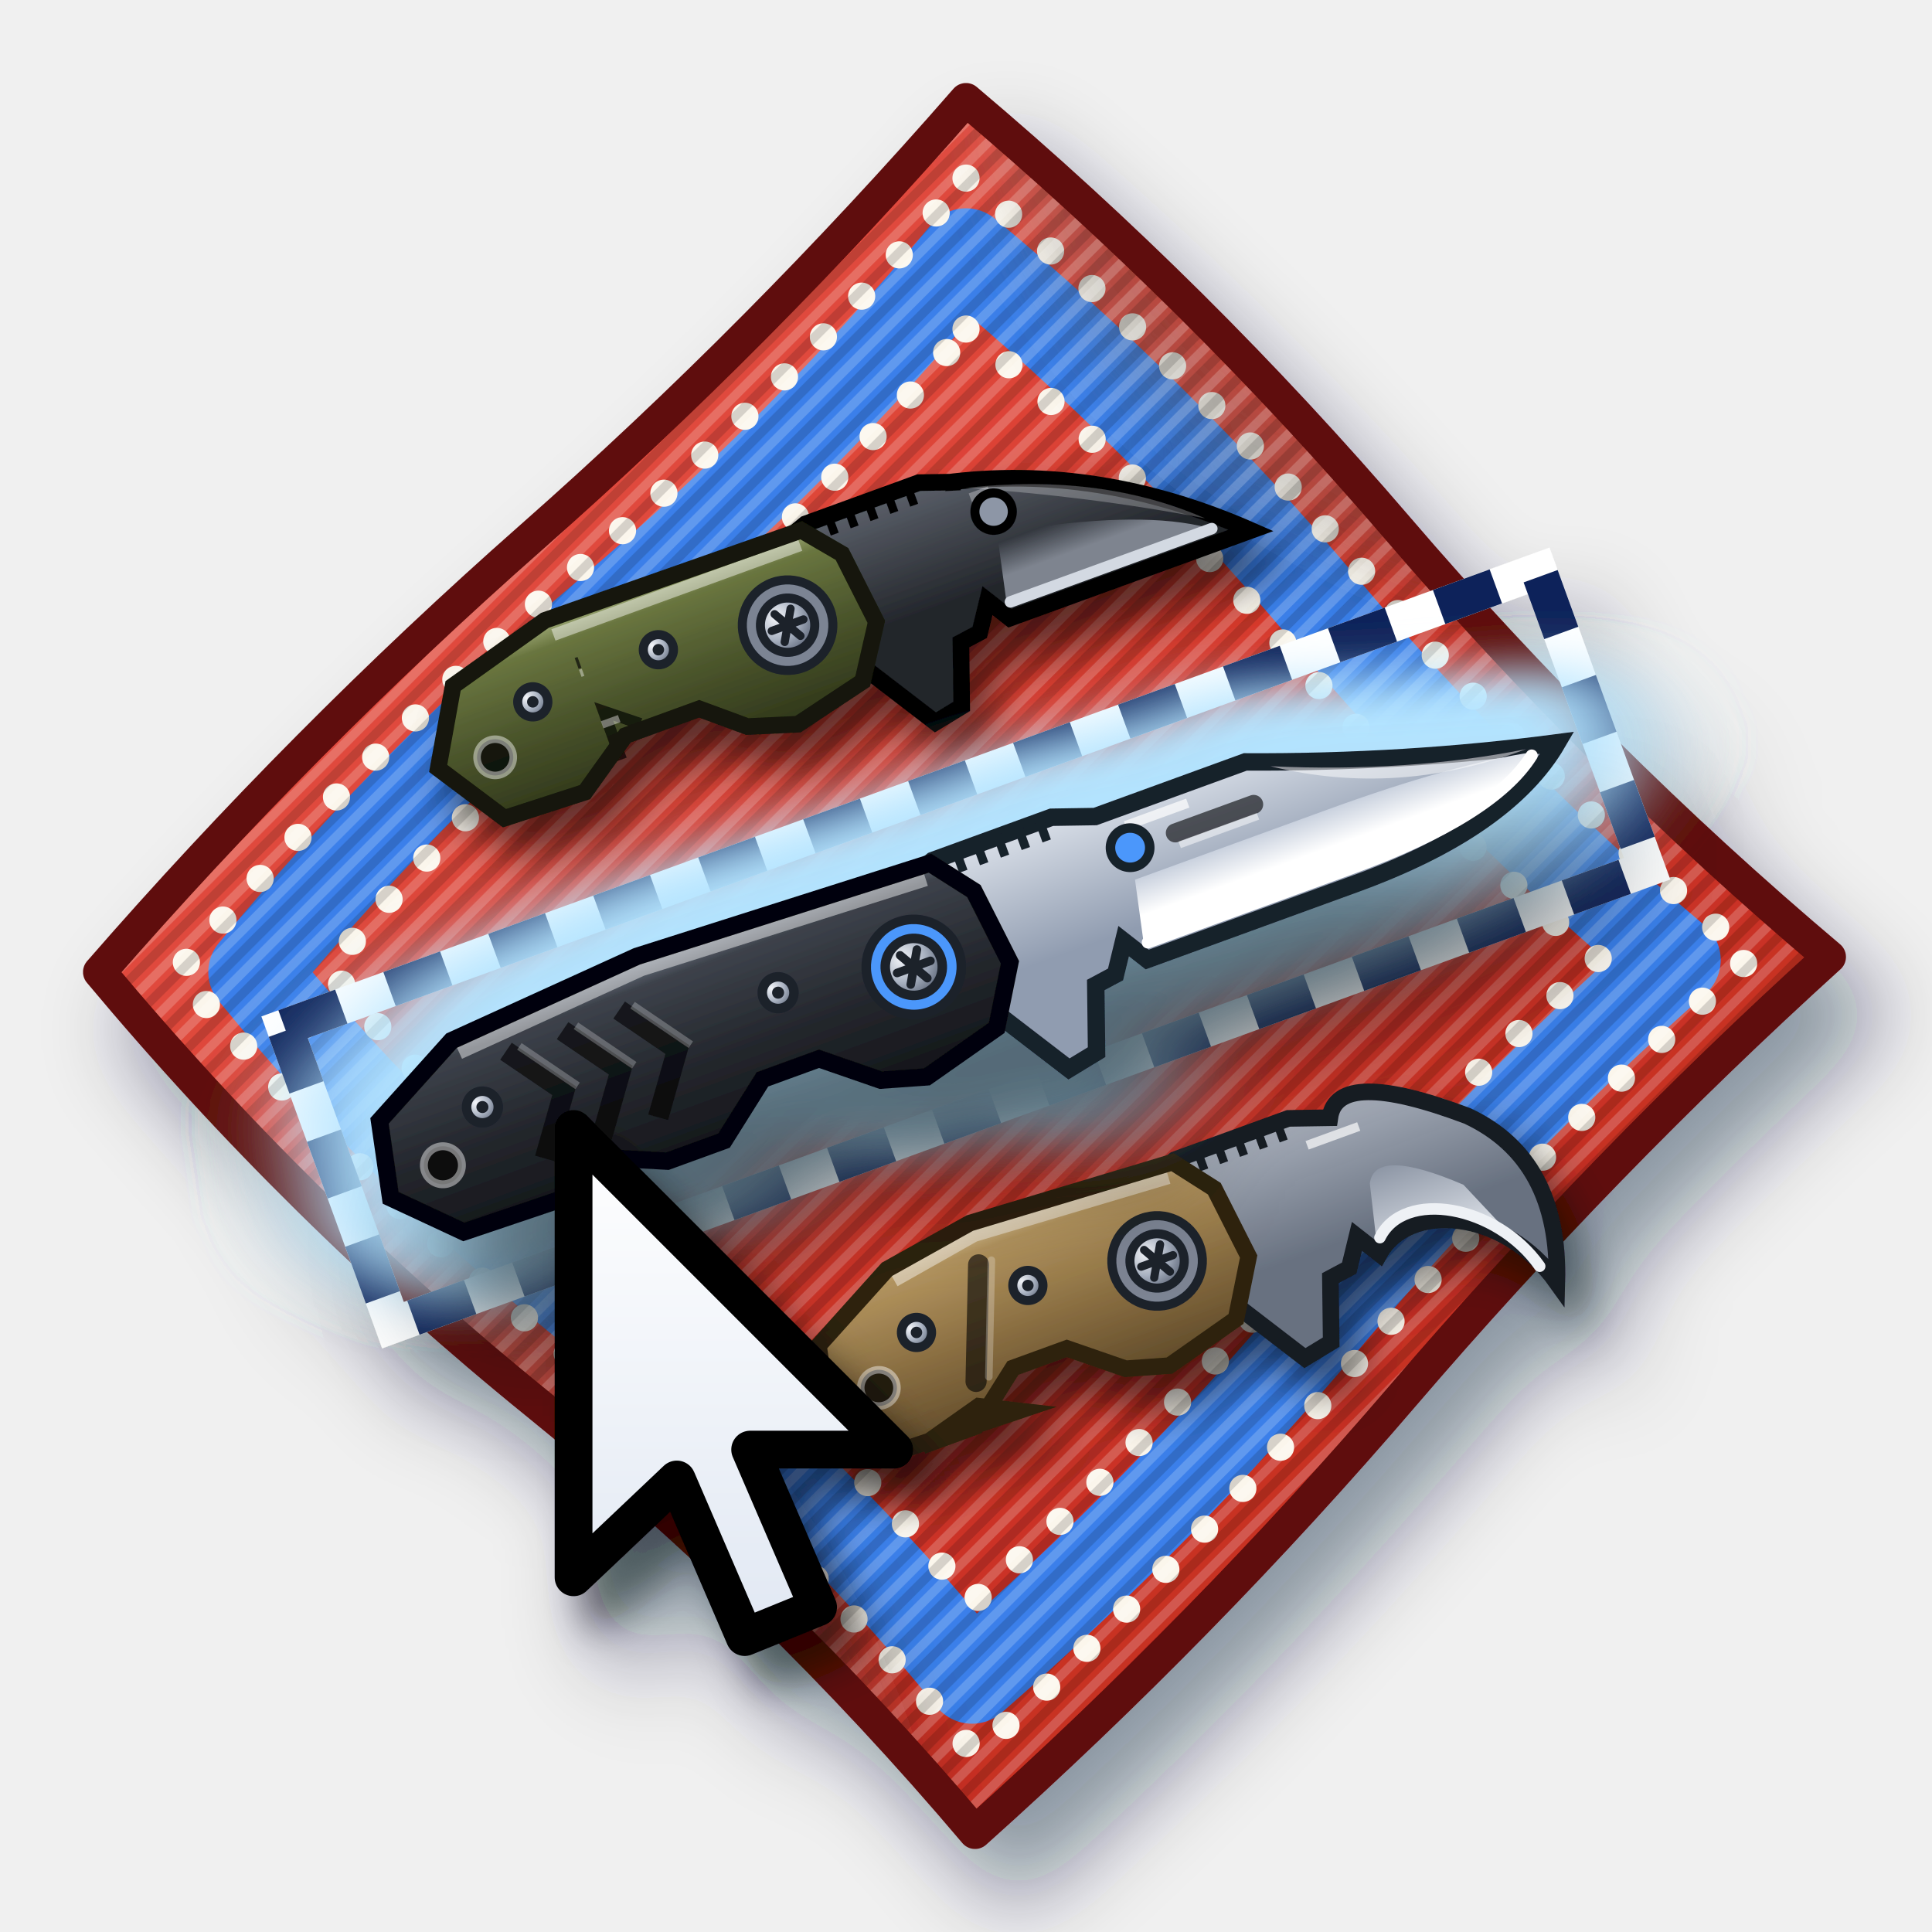
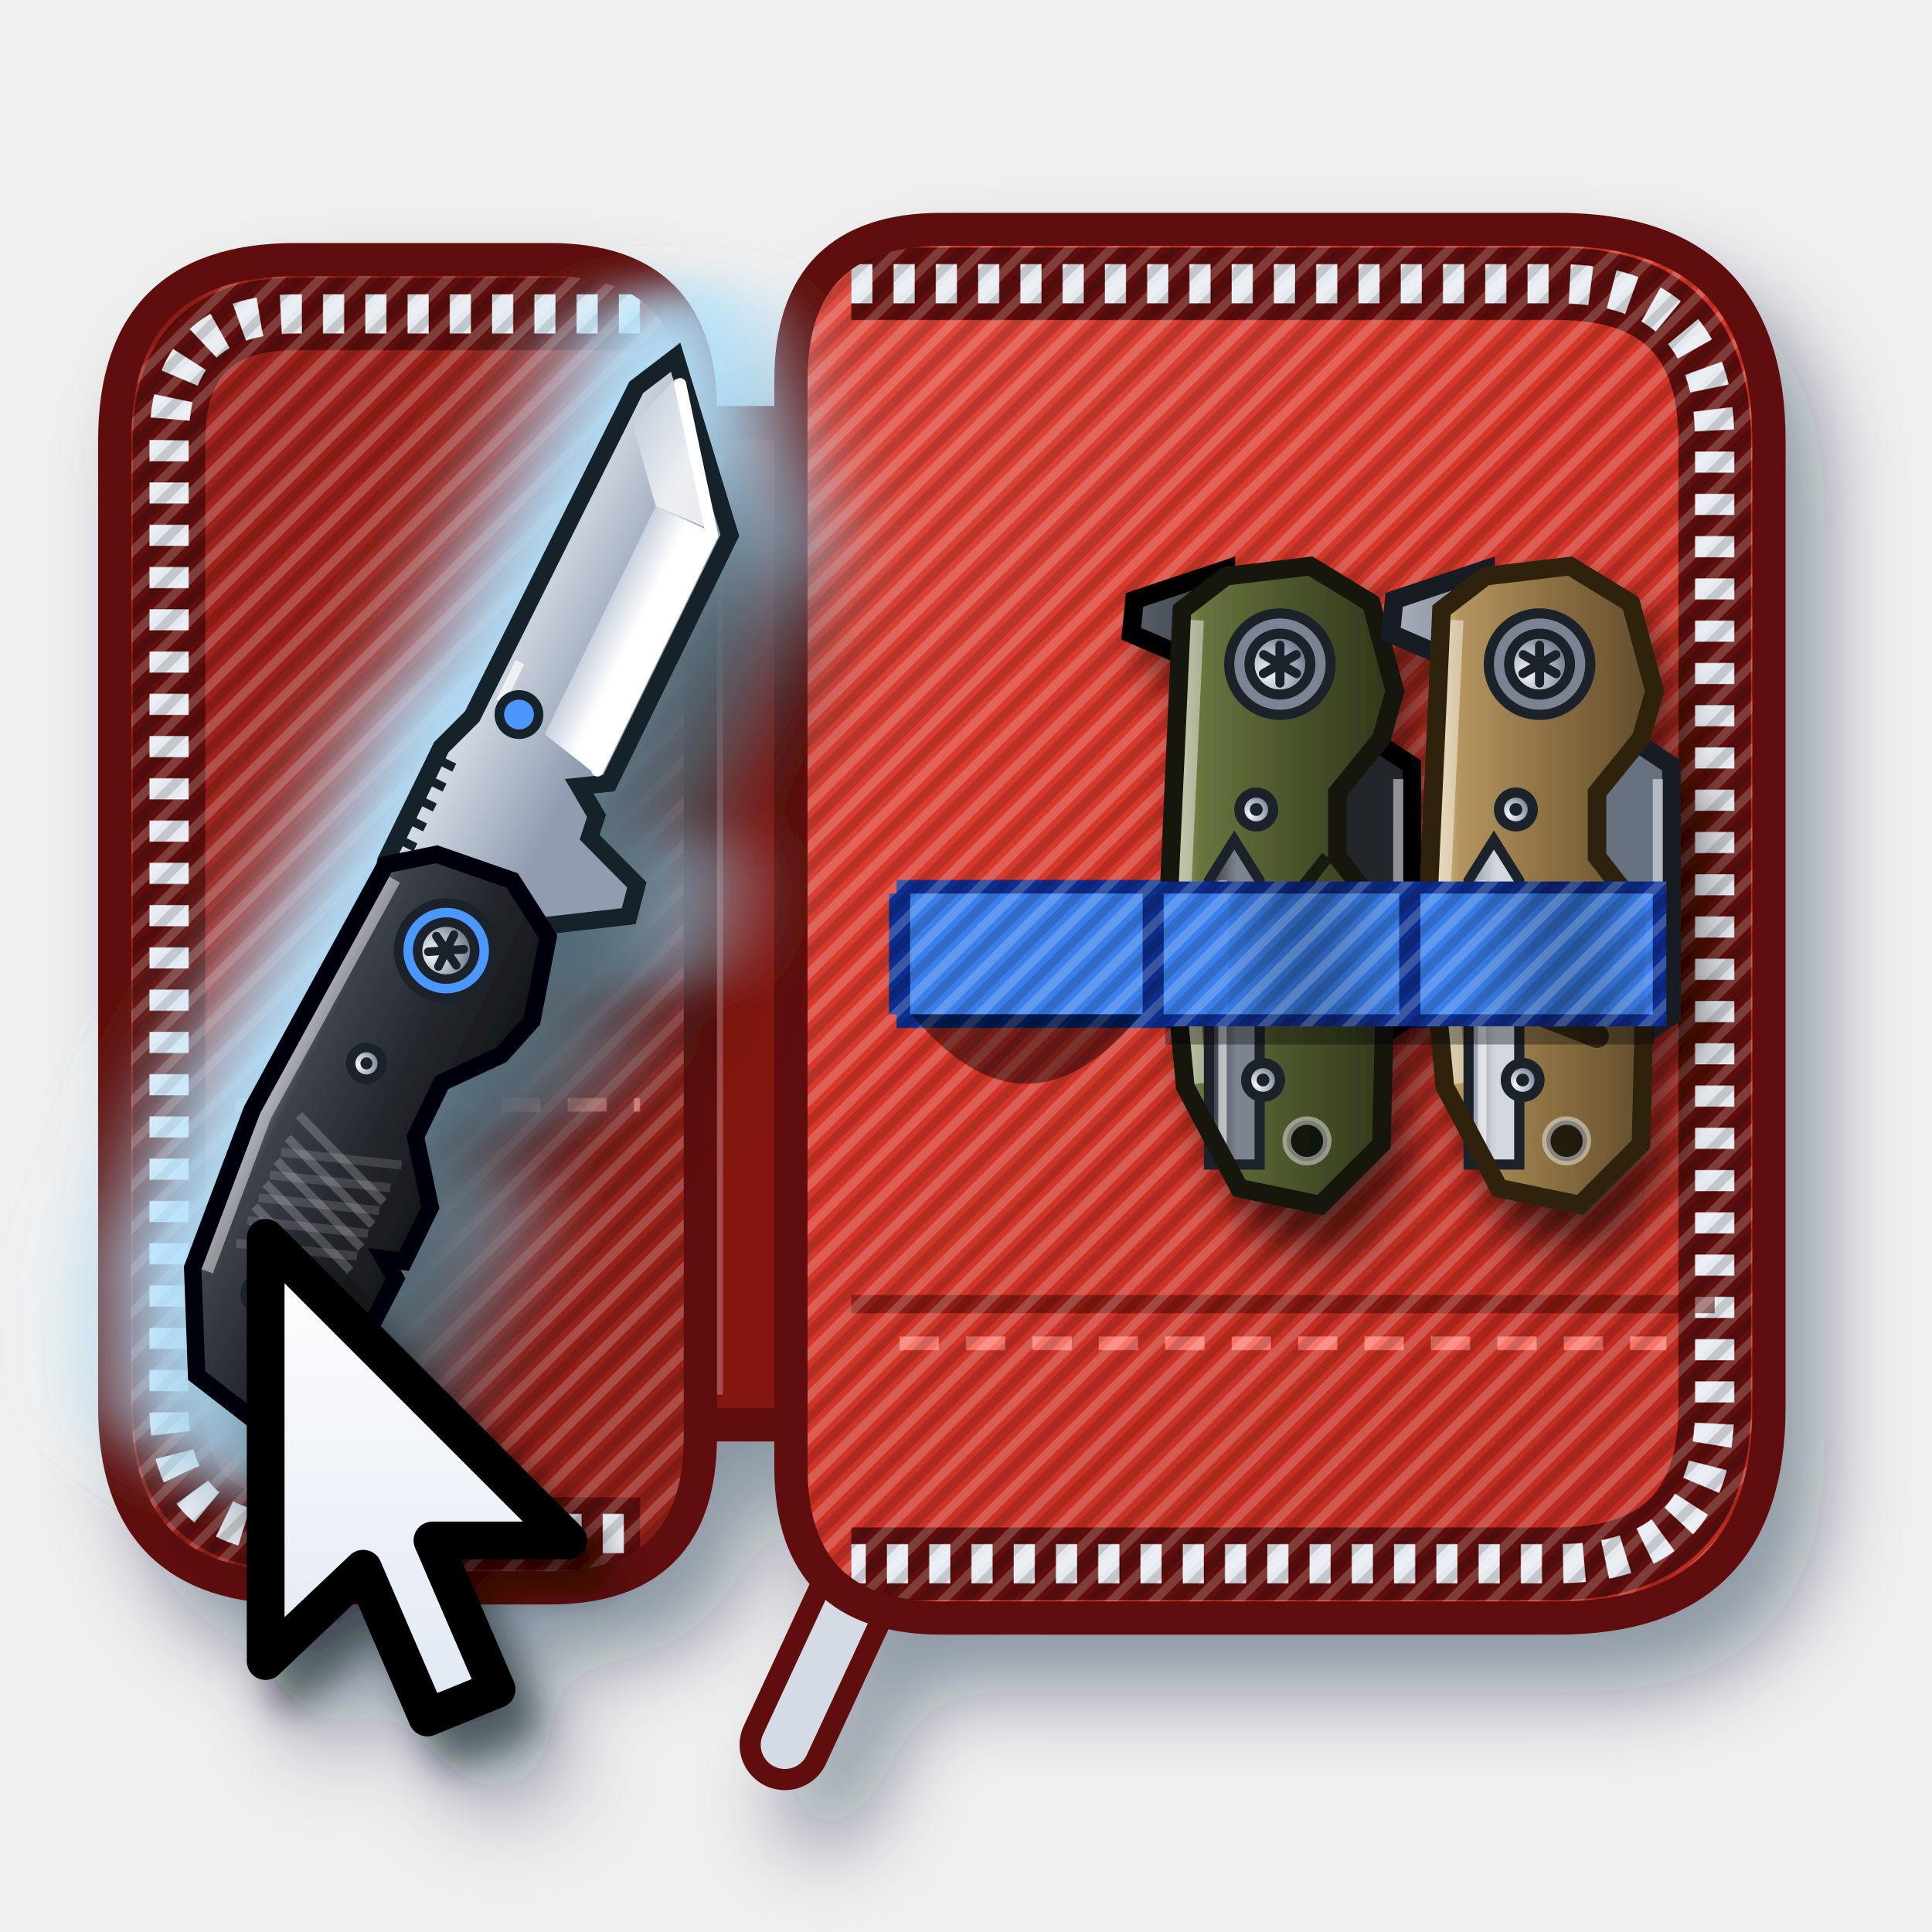
<svg xmlns="http://www.w3.org/2000/svg" viewBox="0 0 64 64" width="64" height="64">
  <defs>
    <filter id="pk3a-glow" x="-30%" y="-90%" width="160%" height="280%">
      <feGaussianBlur stdDeviation="1.25" />
    </filter>
-     <linearGradient id="pk3a-cloth" x2="1" y2="1">
-       <stop stop-color="#ED6357" />
-       <stop offset=".5" stop-color="#D7382B" />
-       <stop offset="1" stop-color="#B3251B" />
+     <pattern id="pk3a-c1" width="64" height="64" patternUnits="userSpaceOnUse">
+       <rect width="64" height="64" fill="url(#pk3a-cloth)" />
+       <path d="M29 10.8H52.4Q57.6 10.8 57.6 16V48Q57.6 53.2 52.4 53.2H29" fill="none" stroke="#5E0C08" stroke-width="2.4" />
+       <path d="M29 10.8H52.4Q57.6 10.8 57.6 16V48Q57.6 53.2 52.4 53.2H29" fill="none" stroke="#E6EAF0" stroke-width="1.3" stroke-dasharray=".7 .7" />
+       <path d="M30.5 33H56" stroke="#0A2F8F" stroke-width="4.9" />
+       <path d="M30.5 33H56" stroke="#3A7FEA" stroke-width="4" />
+       <path d="M30.6 31v4M39 31v4M47.5 31v4M55.9 31v4" stroke="#0A2F8F" stroke-width=".7" />
+       <g filter="url(#pk3a-glow)" fill="none" stroke-linecap="round">
+         <path d="M44.1 42.2L44.1 26.2M52.7 42.2L52.7 26.2" stroke="#000" stroke-opacity=".3" stroke-width="3.2" />
+       </g>
+       <path d="M29 44.6H57.6" stroke="#5E0C08" stroke-opacity=".6" stroke-width=".6" />
+       <path d="M30.6 45.9H56" fill="none" stroke="#F7766A" stroke-width=".45" stroke-dasharray="1.3 .9" />
+       <rect width="64" height="64" fill="url(#pk3a-tw)" />
+     </pattern>
+     <linearGradient id="pk3a-lining" x2="1" y2="1">
+       <stop stop-color="#A6261D" />
+       <stop offset="1" stop-color="#881B15" />
    </linearGradient>
    <pattern id="pk3a-tw" width="1.4" height="1.4" patternUnits="userSpaceOnUse">
      <path d="M-1 1.35L1.35 -1M-1 2.75L2.75 -1" stroke="#000" stroke-opacity=".15" stroke-width=".3" />
      <path d="M-1 2.05L2.05 -1M-1 3.45L3.45 -1" stroke="#fff" stroke-opacity=".2" stroke-width=".3" />
    </pattern>
    <pattern id="pk3a-c0" width="64" height="64" patternUnits="userSpaceOnUse">
-       <rect width="64" height="64" fill="url(#pk3a-cloth)" />
-       <path d="M32 8.4Q38.4 13.7 43.8 20.1T55.5 31.8Q49.3 37.3 43.9 43.7T32.2 55.6Q26.9 49.1 20.3 43.9T8.4 32.2Q13.8 25.7 20.2 20.3T32 8.4Z" fill="none" stroke="#3A7FEA" stroke-width="3" stroke-linejoin="round" />
-       <path d="M32 5.9Q39.1 11.8 45 18.8T58 31.7Q51.1 37.9 45.1 44.9T32.3 58.1Q26.3 51 19.1 45.1T5.9 32.2Q11.9 25.1 19 19T32 5.9ZM32 10.9Q37.8 15.6 42.5 21.3T53 31.8Q47.4 36.7 42.6 42.4T32.2 53.1Q27.5 47.2 21.6 42.6T10.9 32.1Q15.7 26.3 21.5 21.5T32 10.9Z" fill="none" stroke="#FBF6EC" stroke-width=".9" stroke-dasharray="0 1.85" stroke-linecap="round" />
-       <g filter="url(#pk3a-glow)" fill="none" stroke-linecap="round">
-         <path d="M17.1 25.5L39.7 17.3M29.8 46.4L49.6 39.2M35 4Q37 14 50 19M14 43Q26 49 29 60" stroke="#000" stroke-opacity=".3" stroke-width="3.2" />
-         <path d="M33.6 3Q35.6 13 48.6 18M12.6 42Q24.6 48 27.6 59" stroke="#fff" stroke-opacity=".2" stroke-width="1.6" />
-       </g>
+       <rect width="64" height="64" fill="url(#pk3a-lining)" />
+       <path d="M22 11.8H10.6Q6.4 11.8 6.4 16V48Q6.4 52.2 10.6 52.2H22" fill="none" stroke="#5E0C08" stroke-width="2.4" />
+       <path d="M22 11.8H10.6Q6.4 11.8 6.4 16V48Q6.4 52.2 10.6 52.2H22" fill="none" stroke="#E6EAF0" stroke-width="1.3" stroke-dasharray=".7 .7" />
+       <path d="M8.6 38H22" fill="none" stroke="#F7766A" stroke-width=".45" stroke-dasharray="1.3 .9" />
      <rect width="64" height="64" fill="url(#pk3a-tw)" />
    </pattern>
+     <linearGradient id="pk3a-cloth" x2="1" y2="1">
+       <stop stop-color="#ED6357" />
+       <stop offset=".5" stop-color="#D7382B" />
+       <stop offset="1" stop-color="#B3251B" />
+     </linearGradient>
    <linearGradient id="pk3a-f-dlc" x1="0" y1="0" x2="0" y2="1">
      <stop offset="0" stop-color="#5B606A" />
      <stop offset="0.55" stop-color="#22252A" />
      <stop offset="1" stop-color="#22252A" />
-     </linearGradient>
-     <linearGradient id="pk3a-b-dlc" x1="0" y1="0" x2="0" y2="1">
-       <stop offset="0" stop-color="#33373E" />
-       <stop offset="0.55" stop-color="#7E848F" />
-       <stop offset="1" stop-color="#7E848F" />
    </linearGradient>
    <linearGradient id="pk3a-h-od" x1="0" y1="0" x2="0" y2="1">
      <stop offset="0" stop-color="#A3AE7C" />
      <stop offset="0.14" stop-color="#69753F" />
      <stop offset="0.55" stop-color="#4A542B" />
      <stop offset="1" stop-color="#2F361A" />
+     </linearGradient>
+     <linearGradient id="pk3a-b-dlc" x1="0" y1="0" x2="0" y2="1">
+       <stop offset="0" stop-color="#33373E" />
+       <stop offset="0.55" stop-color="#7E848F" />
+       <stop offset="1" stop-color="#7E848F" />
    </linearGradient>
    <radialGradient id="pk3a-pin" cx=".35" cy=".3" r=".8">
      <stop offset="0" stop-color="#F4F6FA" />
      <stop offset="0.5" stop-color="#AAB3C2" />
      <stop offset="1" stop-color="#525C6E" />
    </radialGradient>
    <filter id="pk3a-ks" x="-30%" y="-30%" width="170%" height="170%">
      <feDropShadow dx=".7" dy="1.1" stdDeviation=".7" flood-color="#000" flood-opacity=".5" />
    </filter>
    <linearGradient id="pk3a-f-stone" x1="0" y1="0" x2="0" y2="1">
      <stop offset="0" stop-color="#A9B0BC" />
      <stop offset="0.55" stop-color="#687180" />
      <stop offset="1" stop-color="#687180" />
    </linearGradient>
-     <linearGradient id="pk3a-b-stone" x1="0" y1="0" x2="0" y2="1">
-       <stop offset="0" stop-color="#8E97A6" />
-       <stop offset="0.55" stop-color="#D3D8E0" />
-       <stop offset="1" stop-color="#D3D8E0" />
-     </linearGradient>
    <linearGradient id="pk3a-h-tan" x1="0" y1="0" x2="0" y2="1">
      <stop offset="0" stop-color="#E6CFA2" />
      <stop offset="0.14" stop-color="#B4955F" />
      <stop offset="0.55" stop-color="#8B6F42" />
      <stop offset="1" stop-color="#5F4A29" />
+     </linearGradient>
+     <linearGradient id="pk3a-b-stone" x1="0" y1="0" x2="0" y2="1">
+       <stop offset="0" stop-color="#8E97A6" />
+       <stop offset="0.55" stop-color="#D3D8E0" />
+       <stop offset="1" stop-color="#D3D8E0" />
    </linearGradient>
    <linearGradient id="pk3a-f-satin" x1="0" y1="0" x2="0" y2="1">
      <stop offset="0" stop-color="#D9DFE8" />
      <stop offset="0.55" stop-color="#909CB0" />
      <stop offset="1" stop-color="#909CB0" />
    </linearGradient>
    <linearGradient id="pk3a-b-satin" x1="0" y1="0" x2="0" y2="1">
      <stop offset="0" stop-color="#C9D1DE" />
      <stop offset="0.55" stop-color="#FFFFFF" />
      <stop offset="1" stop-color="#FFFFFF" />
    </linearGradient>
    <linearGradient id="pk3a-h-black" x1="0" y1="0" x2="0" y2="1">
      <stop offset="0" stop-color="#7C8592" />
      <stop offset="0.14" stop-color="#3D424B" />
      <stop offset="0.55" stop-color="#25282E" />
      <stop offset="1" stop-color="#131519" />
    </linearGradient>
    <filter id="pk3a-lift" x="-30%" y="-30%" width="170%" height="170%">
      <feDropShadow dx="2" dy="3.4" stdDeviation="1.8" flood-color="#000" flood-opacity=".55" />
    </filter>
    <filter id="pk3a-cs" x="-30%" y="-30%" width="170%" height="170%">
      <feDropShadow dx="1" dy="1.2" stdDeviation=".7" flood-color="#000" flood-opacity=".5" />
    </filter>
    <linearGradient id="pk3a-cur" x1="0" y1="0" x2="0" y2="1">
      <stop offset="0" stop-color="#FFFFFF" />
      <stop offset="1" stop-color="#E1E8F3" />
    </linearGradient>
    <filter id="pk3a-shadow" x="-30%" y="-30%" width="170%" height="170%">
      <feDropShadow dx="1.3" dy="1.9" stdDeviation="1.4" flood-color="#06143A" flood-opacity=".42" />
    </filter>
  </defs>
  <g filter="url(#pk3a-shadow)">
-     <path d="M32 3.3Q39.7 9.8 46.3 17.5T60.6 31.7Q53.1 38.5 46.5 46.2T32.3 60.7Q25.7 52.9 17.8 46.5T3.3 32.2Q10 24.5 17.6 17.8T32 3.3Z" fill="url(#pk3a-c0)" stroke="#5E0C08" stroke-width="1.1" stroke-linejoin="round" />
-     <g filter="url(#pk3a-ks)">
-       <g transform="translate(26.09 20.71) rotate(-20)">
-         <path d="M-1 -2L1.7 -2.95L5.7 -2.95L7 -2.5L6.51 -2.65Q11.47 -1.55 15.5 2.3L7 2.3L6.5 1.5L5.9 2.4L5.2 2.5L4.5 4.5L3.5 4.7L2.1 2.5L-1 2.2Z" fill="url(#pk3a-f-dlc)" stroke="#030405" stroke-width=".55" stroke-miterlimit="6" />
-         <path d="M7.5 -.2L9 -.2Q12.7 .6 14.4 1.88L7.05 1.88Z" fill="url(#pk3a-b-dlc)" />
-         <path d="M7.11 -2.25Q11.47 -1.2 14.2 1.4Q10.85 -.6 7.11 -2.25Z" fill="#fff" fill-opacity=".25" />
-         <path d="M7.2 1.8H14.3" fill="none" stroke="#D3D9E2" stroke-width=".38" stroke-linecap="round" />
-         <path d="M7.8 -1.9H7.13" stroke="#fff" stroke-opacity=".3" stroke-width=".3" />
-         <path d="M2.5 -3v.7M3.2 -3v.7M3.9 -3v.7M4.6 -3v.7M5.3 -3v.7" stroke="#030405" stroke-width=".28" />
-         <circle cx="7.7" cy="-1.2" r=".62" fill="#8D96A6" stroke="#030405" stroke-width=".3" />
-         <path d="M2.5 -1.6L1.5 -2.8L-7.5 -2.9L-11.1 -1.9L-12.5 .5L-11 2.8L-8.2 2.9L-6.3 1.6L-3.7 1.6L-2.4 2.7L-.8 3.2L1.7 2.6L2.8 .9Z" fill="url(#pk3a-h-od)" />
-         <path d="M-6.7 2.3V.6H-6.7L-5.7 1.4M-6.9 -1.2H-7" fill="none" stroke="#000" stroke-opacity=".65" stroke-width=".38" />
-         <path d="M-6.3 1H-6.9M-6.9 -.85H-7" stroke="#fff" stroke-opacity=".4" stroke-width=".25" />
-         <path d="M1.3 -2.35H-7.4" stroke="#fff" stroke-opacity=".45" stroke-width=".4" />
-         <circle cx="0" cy="0" r="1.5" fill="#7B8493" stroke="#1B212C" stroke-width=".3" />
-         <circle cx="0" cy="0" r=".9" fill="url(#pk3a-pin)" stroke="#1B212C" stroke-width=".3" />
-         <path d="M-.56 0h1.12M-.28 -.49l.56 .97M-.28 .49l.56 -.97" stroke="#1B212C" stroke-width=".27" stroke-linecap="round" />
-         <circle cx="-4.3" cy="-.7" r=".5" fill="url(#pk3a-pin)" stroke="#1B212C" stroke-width=".3" />
-         <circle cx="-4.3" cy="-.7" r=".19" fill="#1B212C" />
-         <circle cx="-8.8" cy="-.5" r=".5" fill="url(#pk3a-pin)" stroke="#1B212C" stroke-width=".3" />
-         <circle cx="-8.8" cy="-.5" r=".19" fill="#1B212C" />
-         <circle cx="-10.6" cy=".8" r=".6" fill="#000" fill-opacity=".75" stroke="#fff" stroke-opacity=".45" stroke-width=".25" />
-         <path d="M2.5 -1.6L1.5 -2.8L-7.5 -2.9L-11.1 -1.9L-12.5 .5L-11 2.8L-8.2 2.9L-6.3 1.6L-3.7 1.6L-2.4 2.7L-.8 3.2L1.7 2.6L2.8 .9Z" fill="none" stroke="#141807" stroke-width=".55" stroke-miterlimit="6" />
+     <g transform="translate(-.8 -1.4)">
+       <path d="M22 15.4H29V48.6H22Z" fill="#84150F" stroke="#5E0C08" stroke-width="1.1" stroke-linejoin="round" />
+       <path d="M24.4 16.4V47.6" stroke="#fff" stroke-opacity=".25" stroke-width=".7" />
+       <path d="M29.4 53.6l-2.6 5.6" fill="none" stroke="#5E0C08" stroke-width="3" stroke-linecap="round" />
+       <path d="M29.4 53.6l-2.6 5.6" fill="none" stroke="#D5DBE5" stroke-width="1.6" stroke-linecap="round" />
+       <path d="M10.6 10H19Q24 10 24 15V49Q24 54 19 54H10.6Q4.6 54 4.6 48V16Q4.6 10 10.6 10Z" fill="url(#pk3a-c0)" stroke="#5E0C08" stroke-width="1.1" stroke-linejoin="round" />
+       <path d="M32 9H52.4Q59.4 9 59.4 16V48Q59.4 55 52.4 55H32Q27 55 27 50V14Q27 9 32 9Z" fill="url(#pk3a-c1)" stroke="#5E0C08" stroke-width="1.1" stroke-linejoin="round" />
+       <g filter="url(#pk3a-ks)">
+         <g transform="translate(43.2 23.4) rotate(-90) scale(1.12)">
+           <path d="M-12 1.5L-10.4 3.9L-3 3.9L-1.4 1.5ZM-.3 -1.6L.9 -4.4L1.9 -4.3L2.8 -1.6Z" fill="url(#pk3a-f-dlc)" stroke="#030405" stroke-width=".55" stroke-miterlimit="6" />
+           <path d="M-10 3.5H-3.4" stroke="#fff" stroke-opacity=".5" stroke-width=".3" />
+           <path d="M2.6 -1.6L1.6 -2.9L-7.2 -3.3L-12.5 -2.8L-15.5 -1.2L-16 1.2L-14.2 3L-10 3.1L-9.6 2.5L-9.4 3.1L-7.5 3.1L-5.7 1.7L-3.8 1.7L-2.2 3L-.8 3.4L1.8 2.7L2.9 .9Z" fill="url(#pk3a-h-od)" />
+           <path d="M-10.2 2.3V.6H-6.7L-5.7 1.4M-10.4 -1.2H-7" fill="none" stroke="#000" stroke-opacity=".65" stroke-width=".38" />
+           <path d="M-9.8 1H-6.9M-10.4 -.85H-7" stroke="#fff" stroke-opacity=".4" stroke-width=".25" />
+           <path d="M1.3 -2.45L-7.2 -2.85L-12.4 -2.35" fill="none" stroke="#fff" stroke-opacity=".45" stroke-width=".4" />
+           <path d="M-14.8 -2.1H-6.4L-5.2 -1.35L-6.4 -.6H-14.8Z" fill="url(#pk3a-b-dlc)" stroke="#1B212C" stroke-width=".3" />
+           <path d="M-14.4 -1.7H-6.4" stroke="#fff" stroke-opacity=".6" stroke-width=".25" />
+           <circle cx="0" cy="0" r="1.5" fill="#7B8493" stroke="#1B212C" stroke-width=".3" />
+           <circle cx="0" cy="0" r=".9" fill="url(#pk3a-pin)" stroke="#1B212C" stroke-width=".3" />
+           <path d="M-.56 0h1.12M-.28 -.49l.56 .97M-.28 .49l.56 -.97" stroke="#1B212C" stroke-width=".27" stroke-linecap="round" />
+           <circle cx="-4.3" cy="-.7" r=".5" fill="url(#pk3a-pin)" stroke="#1B212C" stroke-width=".3" />
+           <circle cx="-4.3" cy="-.7" r=".19" fill="#1B212C" />
+           <circle cx="-12.3" cy="-.5" r=".5" fill="url(#pk3a-pin)" stroke="#1B212C" stroke-width=".3" />
+           <circle cx="-12.3" cy="-.5" r=".19" fill="#1B212C" />
+           <circle cx="-14.1" cy=".8" r=".6" fill="#000" fill-opacity=".75" stroke="#fff" stroke-opacity=".45" stroke-width=".25" />
+           <path d="M2.6 -1.6L1.6 -2.9L-7.2 -3.3L-12.5 -2.8L-15.5 -1.2L-16 1.2L-14.2 3L-10 3.1L-9.6 2.5L-9.4 3.1L-7.5 3.1L-5.7 1.7L-3.8 1.7L-2.2 3L-.8 3.4L1.8 2.7L2.9 .9Z" fill="none" stroke="#141807" stroke-width=".55" stroke-miterlimit="6" />
+         </g>
      </g>
-     </g>
-     <g filter="url(#pk3a-ks)">
-       <g transform="translate(38.33 41.77) rotate(-20)">
-         <path d="M-1 -2L1.7 -2.95L5.7 -2.95L7 -2.5Q7.8 -4 11.3 -1Q13.7 1.4 12.2 5.2C11.4 2.3 8.5 1 7 2.3L7 2.3L6.5 1.5L5.9 2.4L5.2 2.5L4.5 4.5L3.5 4.7L2.1 2.5L-1 2.2Z" fill="url(#pk3a-f-stone)" stroke="#161A22" stroke-width=".55" stroke-miterlimit="6" />
-         <path d="M7.5 0Q8.06 -1.1 10.4 1.1L11.9 4.6C11.1 2 8.5 .6 7.05 1.88Z" fill="url(#pk3a-b-stone)" />
-         <path d="M11.85 4.5C11.2 2.1 8.5 .55 7.2 1.8" fill="none" stroke="#EEF1F5" stroke-width=".38" stroke-linecap="round" />
-         <path d="M7.8 -1.9H5.98" stroke="#fff" stroke-opacity=".7" stroke-width=".3" />
-         <path d="M2.5 -3v.7M3.2 -3v.7M3.9 -3v.7M4.6 -3v.7M5.3 -3v.7" stroke="#161A22" stroke-width=".28" />
-         <path d="M2.6 -1.6L1.6 -2.9L-5.4 -3.3L-8.5 -2.8L-11.5 -1.2L-12 1.2L-10.2 3L-6 3.1L-7.2 2.5L-9.4 3.1L-7.5 3.1L-5.7 1.7L-3.8 1.7L-2.2 3L-.8 3.4L1.8 2.7L2.9 .9Z" fill="url(#pk3a-h-tan)" />
-         <path d="M-7 1.7l1.4 -3.6" stroke="#000" stroke-opacity=".6" stroke-width=".7" stroke-linecap="round" />
-         <path d="M-6.55 1.7l1.4 -3.6" stroke="#fff" stroke-opacity=".25" stroke-width=".25" stroke-linecap="round" />
-         <path d="M1.3 -2.45L-5.4 -2.85L-8.4 -2.35" fill="none" stroke="#fff" stroke-opacity=".45" stroke-width=".4" />
-         <circle cx="0" cy="0" r="1.5" fill="#7B8493" stroke="#1B212C" stroke-width=".3" />
-         <circle cx="0" cy="0" r=".9" fill="url(#pk3a-pin)" stroke="#1B212C" stroke-width=".3" />
-         <path d="M-.56 0h1.12M-.28 -.49l.56 .97M-.28 .49l.56 -.97" stroke="#1B212C" stroke-width=".27" stroke-linecap="round" />
-         <circle cx="-4.3" cy="-.7" r=".5" fill="url(#pk3a-pin)" stroke="#1B212C" stroke-width=".3" />
-         <circle cx="-4.3" cy="-.7" r=".19" fill="#1B212C" />
-         <circle cx="-8.3" cy="-.5" r=".5" fill="url(#pk3a-pin)" stroke="#1B212C" stroke-width=".3" />
-         <circle cx="-8.3" cy="-.5" r=".19" fill="#1B212C" />
-         <circle cx="-10.1" cy=".8" r=".6" fill="#000" fill-opacity=".75" stroke="#fff" stroke-opacity=".45" stroke-width=".25" />
-         <path d="M2.6 -1.6L1.6 -2.9L-5.4 -3.3L-8.5 -2.8L-11.5 -1.2L-12 1.2L-10.2 3L-6 3.1L-7.2 2.5L-9.4 3.1L-7.5 3.1L-5.7 1.7L-3.8 1.7L-2.2 3L-.8 3.4L1.8 2.7L2.9 .9Z" fill="none" stroke="#2E220E" stroke-width=".55" stroke-miterlimit="6" />
+       <g filter="url(#pk3a-ks)">
+         <g transform="translate(51.8 23.4) rotate(-90) scale(1.12)">
+           <path d="M-12 1.5L-10.4 3.9L-3 3.9L-1.4 1.5ZM-.3 -1.6L.9 -4.4L1.9 -4.3L2.8 -1.6Z" fill="url(#pk3a-f-stone)" stroke="#161A22" stroke-width=".55" stroke-miterlimit="6" />
+           <path d="M-10 3.5H-3.4" stroke="#fff" stroke-opacity=".5" stroke-width=".3" />
+           <path d="M2.6 -1.6L1.6 -2.9L-7.2 -3.3L-12.5 -2.8L-15.5 -1.2L-16 1.2L-14.2 3L-10 3.1L-9.6 2.5L-9.4 3.1L-7.5 3.1L-5.7 1.7L-3.8 1.7L-2.2 3L-.8 3.4L1.8 2.7L2.9 .9Z" fill="url(#pk3a-h-tan)" />
+           <path d="M-11 1.7l1.4 -3.6M-8.9 1.7l1.4 -3.6" stroke="#000" stroke-opacity=".6" stroke-width=".7" stroke-linecap="round" />
+           <path d="M-10.55 1.7l1.4 -3.6M-8.45 1.7l1.4 -3.6" stroke="#fff" stroke-opacity=".25" stroke-width=".25" stroke-linecap="round" />
+           <path d="M1.3 -2.45L-7.2 -2.85L-12.4 -2.35" fill="none" stroke="#fff" stroke-opacity=".45" stroke-width=".4" />
+           <path d="M-14.8 -2.1H-6.4L-5.2 -1.35L-6.4 -.6H-14.8Z" fill="url(#pk3a-b-stone)" stroke="#1B212C" stroke-width=".3" />
+           <path d="M-14.4 -1.7H-6.4" stroke="#fff" stroke-opacity=".6" stroke-width=".25" />
+           <circle cx="0" cy="0" r="1.5" fill="#7B8493" stroke="#1B212C" stroke-width=".3" />
+           <circle cx="0" cy="0" r=".9" fill="url(#pk3a-pin)" stroke="#1B212C" stroke-width=".3" />
+           <path d="M-.56 0h1.12M-.28 -.49l.56 .97M-.28 .49l.56 -.97" stroke="#1B212C" stroke-width=".27" stroke-linecap="round" />
+           <circle cx="-4.3" cy="-.7" r=".5" fill="url(#pk3a-pin)" stroke="#1B212C" stroke-width=".3" />
+           <circle cx="-4.3" cy="-.7" r=".19" fill="#1B212C" />
+           <circle cx="-12.3" cy="-.5" r=".5" fill="url(#pk3a-pin)" stroke="#1B212C" stroke-width=".3" />
+           <circle cx="-12.3" cy="-.5" r=".19" fill="#1B212C" />
+           <circle cx="-14.1" cy=".8" r=".6" fill="#000" fill-opacity=".75" stroke="#fff" stroke-opacity=".45" stroke-width=".25" />
+           <path d="M2.6 -1.6L1.6 -2.9L-7.2 -3.3L-12.5 -2.8L-15.5 -1.2L-16 1.2L-14.2 3L-10 3.1L-9.6 2.5L-9.4 3.1L-7.5 3.1L-5.7 1.7L-3.8 1.7L-2.2 3L-.8 3.4L1.8 2.7L2.9 .9Z" fill="none" stroke="#2E220E" stroke-width=".55" stroke-miterlimit="6" />
+         </g>
      </g>
-     </g>
-     <g transform="translate(30.27 32.03) rotate(-20)">
-       <path d="M-20.27 -5.25H23.94V5.25H-20.27Z" fill="none" stroke="#fff" stroke-width="1.2" />
-       <path d="M-20.27 -5.25H23.94V5.25H-20.27Z" fill="none" stroke="#10245A" stroke-width="1.2" stroke-dasharray="2 1.7" />
-     </g>
-     <g transform="translate(30.27 32.03) rotate(-20) scale(1.05)" filter="url(#pk3a-glow)" fill="#B4E4FF" stroke="#B4E4FF" stroke-width="5" stroke-linejoin="round">
-       <path d="M-1 -2L1.7 -2.95L5.7 -2.95L7 -2.5L12.04 -2.5Q16.77 -.75 21.5 .3Q19.1 2.3 14 2.3L7 2.3L6.5 1.5L5.9 2.4L5.2 2.5L4.5 4.5L3.5 4.7L2.1 2.5L-1 2.2Z" />
-       <path d="M2.6 -1.6L1.6 -2.9L-8.1 -3.3L-14.5 -2.8L-17.5 -1.2L-18 1.2L-16.2 3L-12 3.1L-10.8 2.5L-9.4 3.1L-7.5 3.1L-5.7 1.7L-3.8 1.7L-2.2 3L-.8 3.4L1.8 2.7L2.9 .9Z" />
-     </g>
-     <g filter="url(#pk3a-lift)">
-       <g transform="translate(30.27 32.03) rotate(-20) scale(1.05)">
-         <path d="M-1 -2L1.7 -2.95L5.7 -2.95L7 -2.5L12.04 -2.5Q16.77 -.75 21.5 .3Q19.1 2.3 14 2.3L7 2.3L6.5 1.5L5.9 2.4L5.2 2.5L4.5 4.5L3.5 4.7L2.1 2.5L-1 2.2Z" fill="url(#pk3a-f-satin)" stroke="#19202C" stroke-width=".55" stroke-miterlimit="6" />
-         <path d="M7.5 -.2L14 -.2Q18.2 -.2 20.7 .32Q18.9 1.88 14 1.88L7.05 1.88Z" fill="url(#pk3a-b-satin)" />
-         <path d="M12.74 -2.1Q16.77 -.42 20.5 .15Q16.17 .2 12.74 -2.1Z" fill="#fff" fill-opacity=".5" />
-         <path d="M7.2 1.8H14Q18.8 1.8 20.6 .4" fill="none" stroke="#FFFFFF" stroke-width=".38" stroke-linecap="round" />
-         <path d="M7.8 -1.9H9.89" stroke="#fff" stroke-opacity=".7" stroke-width=".3" />
-         <path d="M2.5 -3v.7M3.2 -3v.7M3.9 -3v.7M4.6 -3v.7M5.3 -3v.7" stroke="#19202C" stroke-width=".28" />
-         <path d="M9.2 -1.15H11.83" stroke="#000" stroke-opacity=".6" stroke-width=".6" stroke-linecap="round" />
-         <path d="M9.2 -.75H11.83" stroke="#fff" stroke-opacity=".5" stroke-width=".22" />
-         <circle cx="7.7" cy="-1.2" r=".62" fill="#4B97FB" stroke="#19202C" stroke-width=".3" />
-         <path d="M2.6 -1.6L1.6 -2.9L-8.1 -3.3L-14.5 -2.8L-17.5 -1.2L-18 1.2L-16.2 3L-12 3.1L-10.8 2.5L-9.4 3.1L-7.5 3.1L-5.7 1.7L-3.8 1.7L-2.2 3L-.8 3.4L1.8 2.7L2.9 .9Z" fill="url(#pk3a-h-black)" />
-         <path d="M-13 -1.9l1.3 1.8l-1.3 1.8M-11.1 -1.9l1.3 1.8l-1.3 1.8M-9.2 -1.9l1.3 1.8l-1.3 1.8" fill="none" stroke="#000" stroke-opacity=".6" stroke-width=".65" />
-         <path d="M-12.55 -1.9l1.3 1.8M-10.65 -1.9l1.3 1.8M-8.75 -1.9l1.3 1.8" fill="none" stroke="#fff" stroke-opacity=".25" stroke-width=".25" />
-         <path d="M1.3 -2.45L-8.1 -2.85L-14.4 -2.35" fill="none" stroke="#fff" stroke-opacity=".45" stroke-width=".4" />
-         <circle cx="0" cy="0" r="1.5" fill="#4B97FB" stroke="#1B212C" stroke-width=".3" />
-         <circle cx="0" cy="0" r=".9" fill="url(#pk3a-pin)" stroke="#1B212C" stroke-width=".3" />
-         <path d="M-.56 0h1.12M-.28 -.49l.56 .97M-.28 .49l.56 -.97" stroke="#1B212C" stroke-width=".27" stroke-linecap="round" />
-         <circle cx="-4.3" cy="-.7" r=".5" fill="url(#pk3a-pin)" stroke="#1B212C" stroke-width=".3" />
-         <circle cx="-4.3" cy="-.7" r=".19" fill="#1B212C" />
-         <circle cx="-14.3" cy="-.5" r=".5" fill="url(#pk3a-pin)" stroke="#1B212C" stroke-width=".3" />
-         <circle cx="-14.3" cy="-.5" r=".19" fill="#1B212C" />
-         <circle cx="-16.1" cy=".8" r=".6" fill="#000" fill-opacity=".75" stroke="#fff" stroke-opacity=".45" stroke-width=".25" />
-         <path d="M2.6 -1.6L1.6 -2.9L-8.1 -3.3L-14.5 -2.8L-17.5 -1.2L-18 1.2L-16.2 3L-12 3.1L-10.8 2.5L-9.4 3.1L-7.5 3.1L-5.7 1.7L-3.8 1.7L-2.2 3L-.8 3.4L1.8 2.7L2.9 .9Z" fill="none" stroke="#050608" stroke-width=".55" stroke-miterlimit="6" />
+       <path d="M31 35Q34.8 39.6 38.6 35Z" fill="#000" fill-opacity=".45" />
+       <path d="M39.2 30.6H56V35.4H39.2Z" fill="url(#pk3a-c1)" />
+       <path d="M39.4 35.7H55.6" stroke="#000" stroke-opacity=".35" stroke-width=".6" />
+       <g transform="translate(15.58 32.89) rotate(-64) scale(1.05)" filter="url(#pk3a-glow)" fill="#B4E4FF" stroke="#B4E4FF" stroke-width="5" stroke-linejoin="round">
+         <path d="M-1 -2L1.7 -2.95L5.7 -2.95L7 -2.5L18.6 -2.4L20 -1.7L15.7 2.3L7 2.3L6.5 1.5L5.9 2.4L5.2 2.5L4.5 4.5L3.5 4.7L2.1 2.5L-1 2.2Z" />
+         <path d="M2.6 -1.6L1.6 -2.9L-7.2 -3.3L-12.5 -2.8L-15.5 -1.2L-16 1.2L-14.2 3L-10 3.1L-9.6 2.5L-9.4 3.1L-7.5 3.1L-5.7 1.7L-3.8 1.7L-2.2 3L-.8 3.4L1.8 2.7L2.9 .9Z" />
      </g>
-     </g>
-     <g transform="translate(19 37.4) scale(0.9)" filter="url(#pk3a-cs)">
-       <path d="M0 0V16.5L3.8 12.9L6.3 18.7L9 17.6L6.5 11.8H11.8Z" fill="url(#pk3a-cur)" stroke="#000" stroke-width="1.39" stroke-linejoin="round" />
+       <g filter="url(#pk3a-lift)">
+         <g transform="translate(15.58 32.89) rotate(-64) scale(1.05)">
+           <path d="M-1 -2L1.7 -2.95L5.7 -2.95L7 -2.5L18.6 -2.4L20 -1.7L15.7 2.3L7 2.3L6.5 1.5L5.9 2.4L5.2 2.5L4.5 4.5L3.5 4.7L2.1 2.5L-1 2.2Z" fill="url(#pk3a-f-satin)" stroke="#19202C" stroke-width=".55" stroke-miterlimit="6" />
+           <path d="M7.5 -.2L15.5 -.2L15.55 1.88L7.05 1.88Z" fill="url(#pk3a-b-satin)" />
+           <path d="M15.5 -.2L17.5 -2L19.4 -1.4L15.6 1.88Z" fill="url(#pk3a-b-satin)" fill-opacity=".8" />
+           <path d="M7.2 1.8H15.45L19.3 -1.2" fill="none" stroke="#FFFFFF" stroke-width=".38" stroke-linecap="round" />
+           <path d="M7.8 -1.9H9.2" stroke="#fff" stroke-opacity=".7" stroke-width=".3" />
+           <path d="M2.5 -3v.7M3.2 -3v.7M3.9 -3v.7M4.6 -3v.7M5.3 -3v.7" stroke="#19202C" stroke-width=".28" />
+           <circle cx="7.7" cy="-1.2" r=".62" fill="#4B97FB" stroke="#19202C" stroke-width=".3" />
+           <path d="M2.6 -1.6L1.6 -2.9L-7.2 -3.3L-12.5 -2.8L-15.5 -1.2L-16 1.2L-14.2 3L-10 3.1L-9.6 2.5L-9.4 3.1L-7.5 3.1L-5.7 1.7L-3.8 1.7L-2.2 3L-.8 3.4L1.8 2.7L2.9 .9Z" fill="url(#pk3a-h-black)" />
+           <path d="M-11.2 1.7l1.3 -3.6M-10.4 1.7l1.3 -3.6M-9.6 1.7l1.3 -3.6M-8.8 1.7l1.3 -3.6M-8 1.7l1.3 -3.6" stroke="#fff" stroke-opacity=".2" stroke-width=".28" />
+           <path d="M-11.2 -1.9l1.3 3.6M-10.4 -1.9l1.3 3.6M-9.6 -1.9l1.3 3.6M-8.8 -1.9l1.3 3.6M-8 -1.9l1.3 3.6" stroke="#fff" stroke-opacity=".14" stroke-width=".28" />
+           <path d="M1.3 -2.45L-7.2 -2.85L-12.4 -2.35" fill="none" stroke="#fff" stroke-opacity=".45" stroke-width=".4" />
+           <circle cx="0" cy="0" r="1.5" fill="#4B97FB" stroke="#1B212C" stroke-width=".3" />
+           <circle cx="0" cy="0" r=".9" fill="url(#pk3a-pin)" stroke="#1B212C" stroke-width=".3" />
+           <path d="M-.56 0h1.12M-.28 -.49l.56 .97M-.28 .49l.56 -.97" stroke="#1B212C" stroke-width=".27" stroke-linecap="round" />
+           <circle cx="-4.3" cy="-.7" r=".5" fill="url(#pk3a-pin)" stroke="#1B212C" stroke-width=".3" />
+           <circle cx="-4.3" cy="-.7" r=".19" fill="#1B212C" />
+           <circle cx="-12.3" cy="-.5" r=".5" fill="url(#pk3a-pin)" stroke="#1B212C" stroke-width=".3" />
+           <circle cx="-12.3" cy="-.5" r=".19" fill="#1B212C" />
+           <circle cx="-14.1" cy=".8" r=".6" fill="#000" fill-opacity=".75" stroke="#fff" stroke-opacity=".45" stroke-width=".25" />
+           <path d="M2.6 -1.6L1.6 -2.9L-7.2 -3.3L-12.5 -2.8L-15.5 -1.2L-16 1.2L-14.2 3L-10 3.1L-9.6 2.5L-9.4 3.1L-7.5 3.1L-5.7 1.7L-3.8 1.7L-2.2 3L-.8 3.4L1.8 2.7L2.9 .9Z" fill="none" stroke="#050608" stroke-width=".55" stroke-miterlimit="6" />
+         </g>
+       </g>
+       <g transform="translate(9.6 42.4) scale(0.85)" filter="url(#pk3a-cs)">
+         <path d="M0 0V16.5L3.8 12.9L6.3 18.7L9 17.6L6.5 11.8H11.8Z" fill="url(#pk3a-cur)" stroke="#000" stroke-width="1.47" stroke-linejoin="round" />
+       </g>
    </g>
  </g>
</svg>
